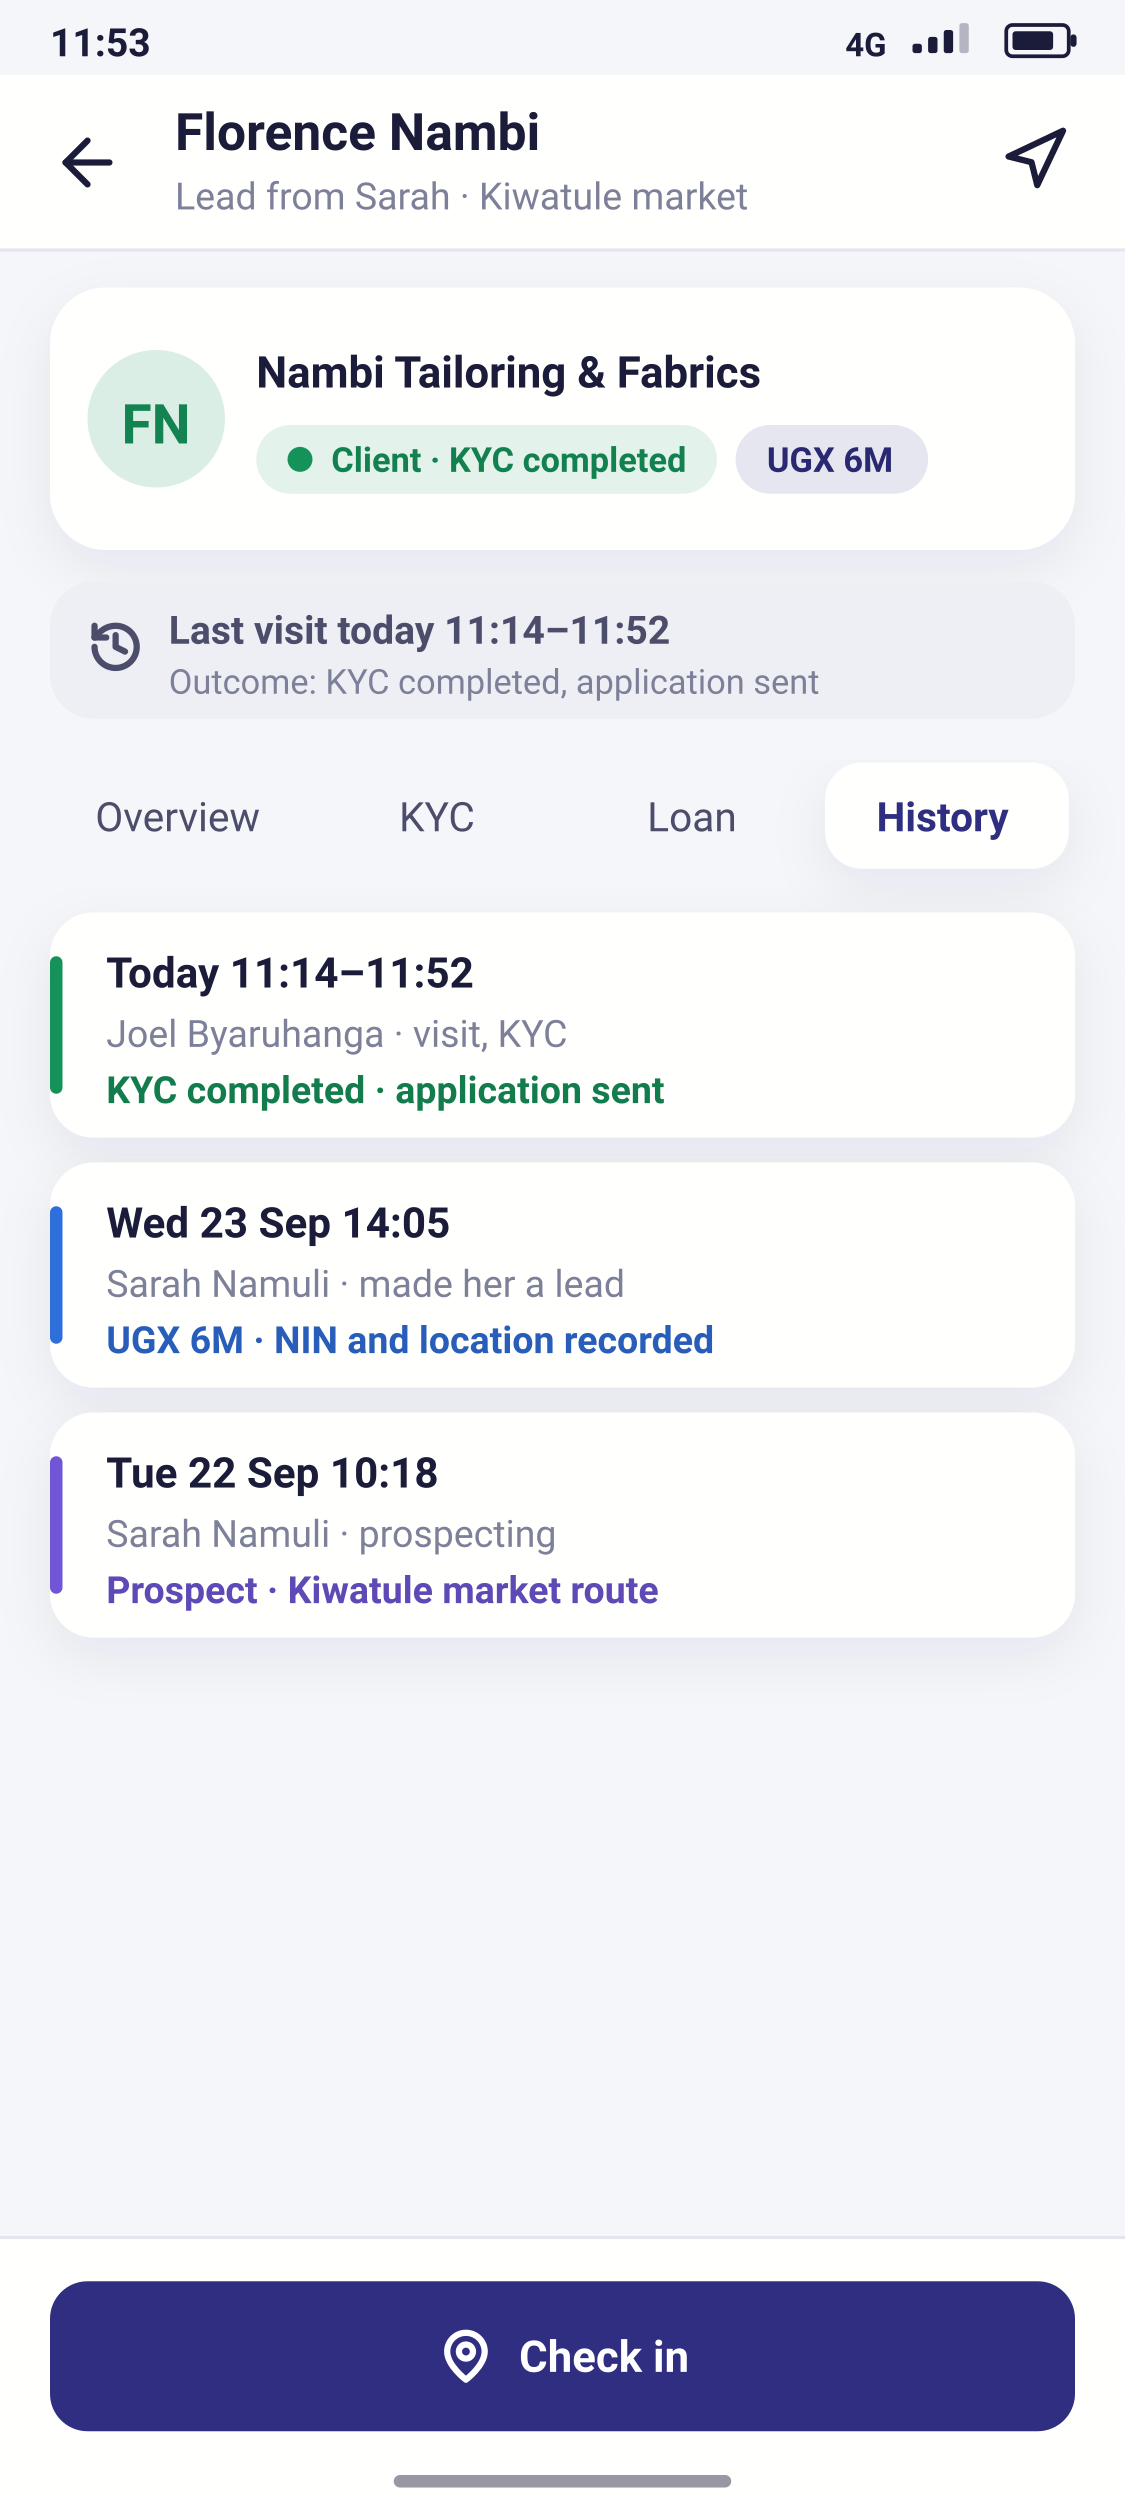
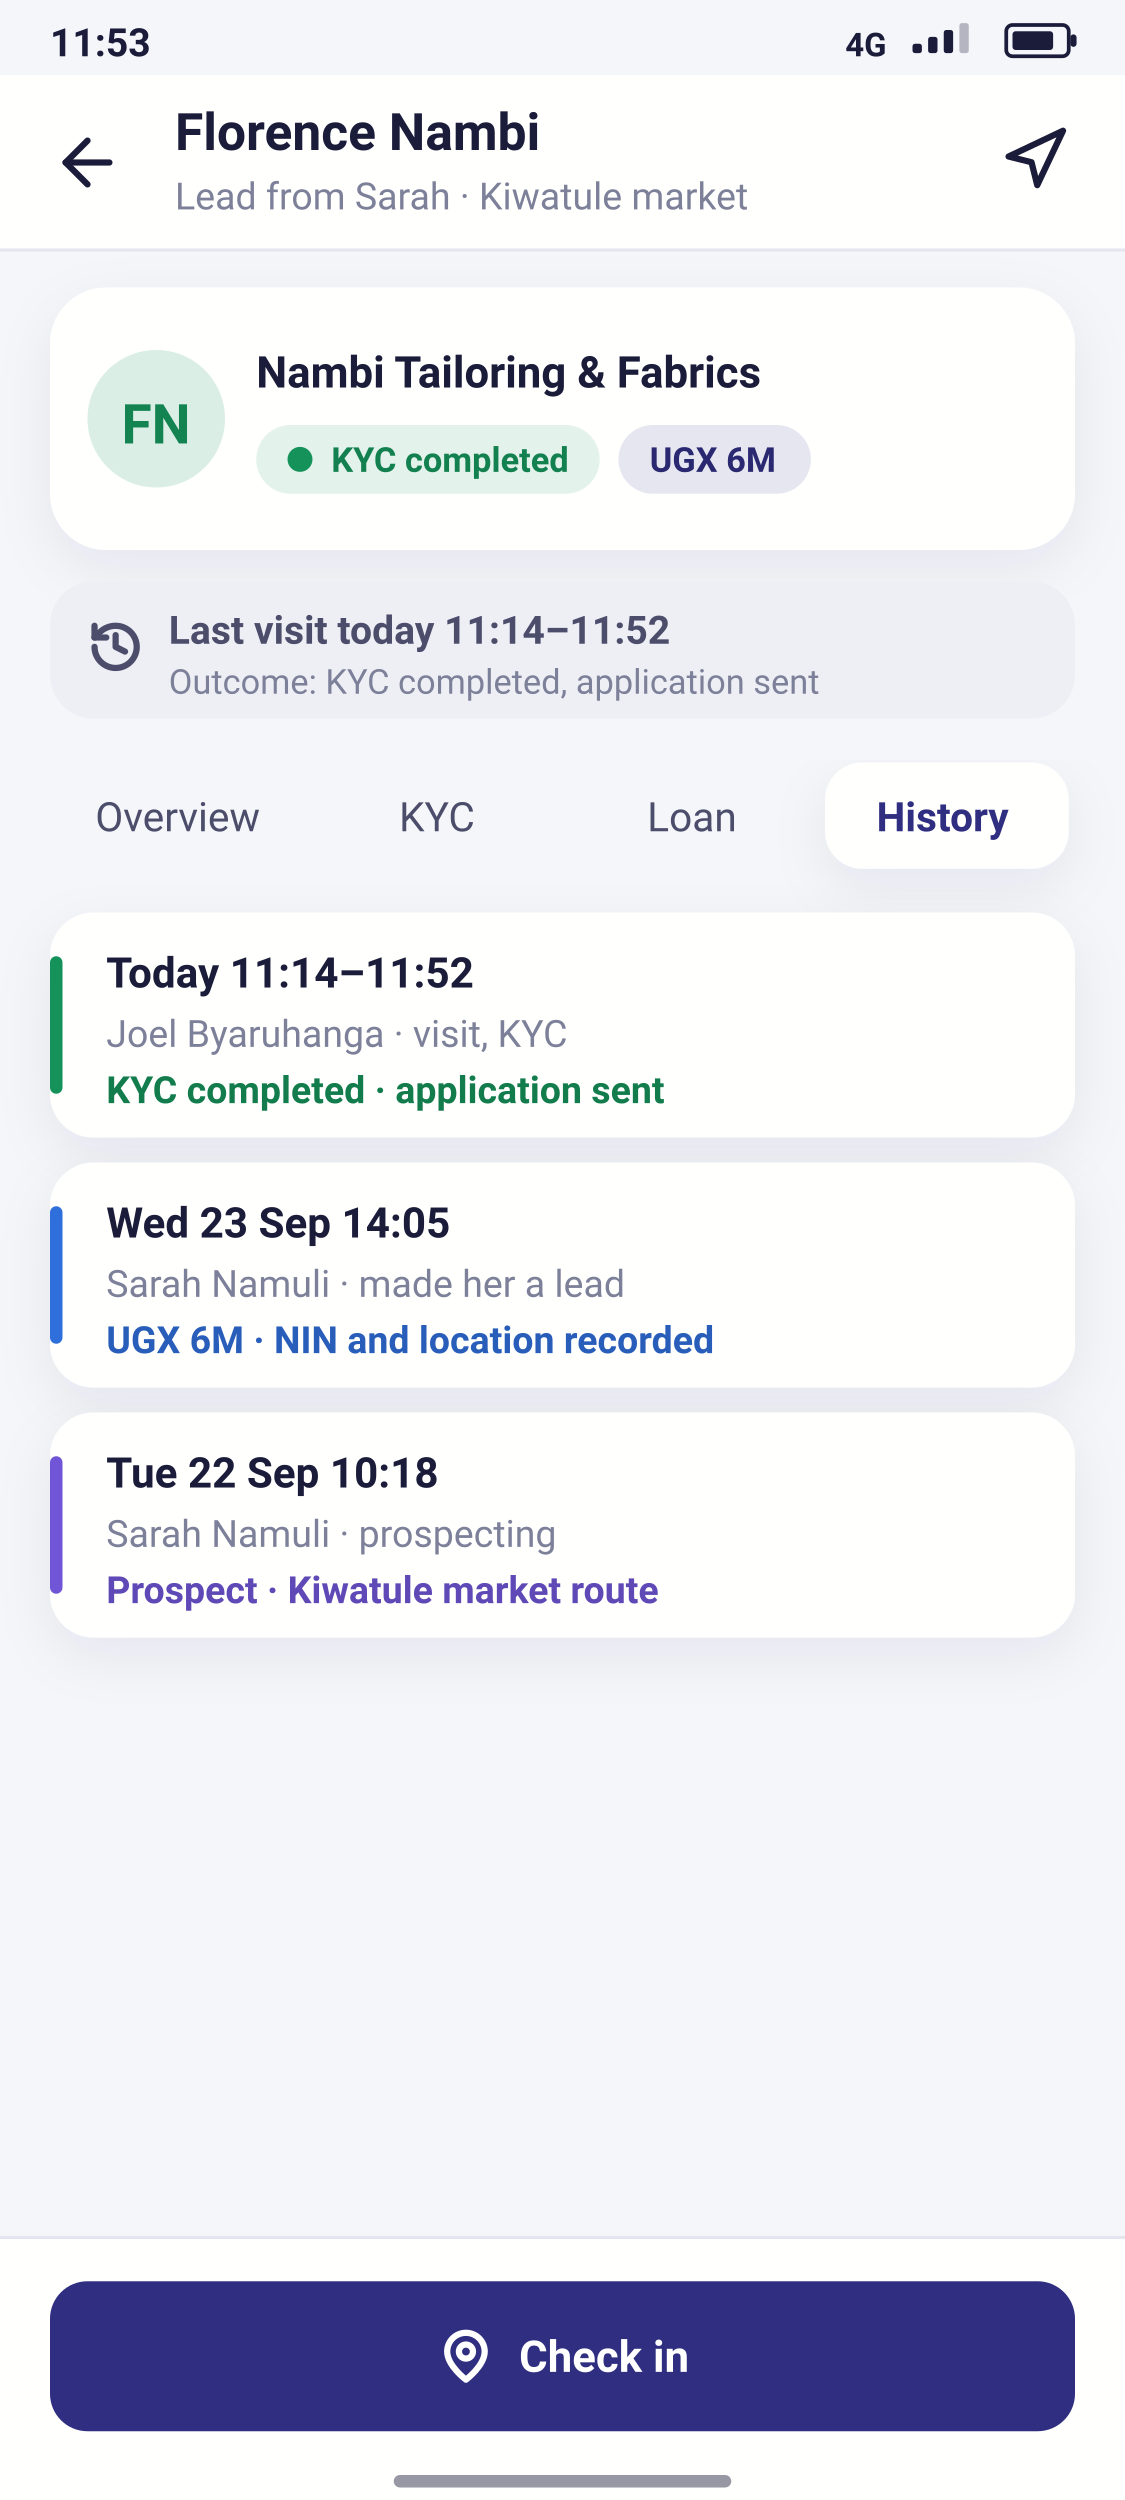
<svg xmlns="http://www.w3.org/2000/svg" width="360" height="800" viewBox="0 0 360 800">
  <defs>
    <filter id="soft" x="-20%" y="-20%" width="140%" height="170%">
      <feDropShadow dx="0" dy="6" stdDeviation="9" flood-color="#1B1C3A" flood-opacity="0.07" />
    </filter>
  </defs>
  <rect id="screen-background" x="0.0" y="0.0" width="360.0" height="800.0" fill="#F5F6FA" />
  <g id="status-bar">
    <text id="11-53" x="16.0" y="18.0" font-family="Segoe UI, Roboto, Helvetica Neue, Arial, sans-serif" font-size="12.5" font-weight="600" fill="#1B1C3A">11:53</text>
    <rect id="battery" x="322.0" y="8.0" width="20.0" height="10.0" rx="2" fill="none" stroke="#1B1C3A" stroke-width="1.2" />
    <rect x="324.0" y="10.0" width="13.0" height="6.0" rx="1" fill="#1B1C3A" />
    <rect x="342.5" y="11.0" width="2.0" height="4.0" rx="1" fill="#1B1C3A" />
    <rect id="signal-bar" x="292.0" y="14.0" width="3.0" height="3.0" rx="0.8" fill="#1B1C3A" fill-opacity="1" />
    <rect id="signal-bar-2" x="297.0" y="11.8" width="3.0" height="5.2" rx="0.8" fill="#1B1C3A" fill-opacity="1" />
    <rect id="signal-bar-3" x="302.0" y="9.6" width="3.0" height="7.4" rx="0.8" fill="#1B1C3A" fill-opacity="1" />
    <rect id="signal-bar-4" x="307.0" y="7.4" width="3.0" height="9.6" rx="0.8" fill="#1B1C3A" fill-opacity="0.3" />
    <text id="network" x="270.5" y="18.0" font-family="Segoe UI, Roboto, Helvetica Neue, Arial, sans-serif" font-size="10.5" font-weight="700" fill="#1B1C3A">4G</text>
  </g>
  <g id="app-bar">
    <rect id="app-bar-bg" x="0.0" y="24.0" width="360.0" height="56.0" fill="#FFFFFE" />
    <line x1="0.0" y1="80.0" x2="360.0" y2="80.0" stroke="#E4E5EF" stroke-width="1" />
    <g id="icon-arrowleft" transform="translate(16.0 40.0) scale(1)">
      <path d="M19 12H5" fill="none" stroke="#1B1C3A" stroke-width="2.00" stroke-linecap="round" stroke-linejoin="round" />
      <path d="M12 19l-7-7 7-7" fill="none" stroke="#1B1C3A" stroke-width="2.00" stroke-linecap="round" stroke-linejoin="round" />
    </g>
    <text id="Florence-Nambi" x="56.0" y="48.0" font-family="Segoe UI, Roboto, Helvetica Neue, Arial, sans-serif" font-size="16.5" font-weight="600" fill="#1B1C3A">Florence Nambi</text>
    <text id="Lead-from-Sarah-Kiwatule-m" x="56.0" y="67.0" font-family="Segoe UI, Roboto, Helvetica Neue, Arial, sans-serif" font-size="12" font-weight="400" fill="#7D8099">Lead from Sarah · Kiwatule market</text>
  </g>
  <g id="icon-navigation" transform="translate(320.0 40.0) scale(0.9167)">
    <path d="M3 11l19-9-9 19-2-8z" fill="none" stroke="#1B1C3A" stroke-width="2.18" stroke-linecap="round" stroke-linejoin="round" />
  </g>
  <g id="client-header">
    <rect x="16.0" y="92.0" width="328.0" height="84.0" rx="18" fill="#FFFFFE" filter="url(#soft)" />
    <g id="avatar-FN">
      <circle cx="50.0" cy="134.0" r="22.0" fill="#DAEEE5" />
      <text id="FN" x="38.9" y="141.9" font-family="Segoe UI, Roboto, Helvetica Neue, Arial, sans-serif" font-size="17.6" font-weight="600" fill="#138351">FN</text>
    </g>
    <text id="Nambi-Tailoring-Fabrics" x="82.0" y="124.0" font-family="Segoe UI, Roboto, Helvetica Neue, Arial, sans-serif" font-size="14" font-weight="700" fill="#1B1C3A">Nambi Tailoring &amp; Fabrics</text>
-     <g id="chip-Client-KYC-completed">
-       <rect x="82.0" y="136.0" width="147.4" height="22.0" rx="11.0" fill="#E3F2EB" />
+     <g id="chip-KYC-completed">
+       <rect x="82.0" y="136.0" width="109.9" height="22.0" rx="11.0" fill="#E3F2EB" />
      <circle cx="96.0" cy="147.0" r="4.0" fill="#15925A" />
-       <text id="Client-KYC-completed" x="106.0" y="151.0" font-family="Segoe UI, Roboto, Helvetica Neue, Arial, sans-serif" font-size="11" font-weight="600" fill="#12804F">Client · KYC completed</text>
+       <text id="KYC-completed" x="106.0" y="151.0" font-family="Segoe UI, Roboto, Helvetica Neue, Arial, sans-serif" font-size="11" font-weight="600" fill="#12804F">KYC completed</text>
    </g>
    <g id="chip-UGX-6M">
-       <rect x="235.4" y="136.0" width="61.6" height="22.0" rx="11.0" fill="#E6E6F0" />
-       <text id="UGX-6M" x="245.4" y="151.0" font-family="Segoe UI, Roboto, Helvetica Neue, Arial, sans-serif" font-size="11" font-weight="600" fill="#292871">UGX 6M</text>
+       <rect x="197.9" y="136.0" width="61.6" height="22.0" rx="11.0" fill="#E6E6F0" />
+       <text id="UGX-6M" x="207.9" y="151.0" font-family="Segoe UI, Roboto, Helvetica Neue, Arial, sans-serif" font-size="11" font-weight="600" fill="#292871">UGX 6M</text>
    </g>
  </g>
  <g id="visit-bar">
    <rect x="16.0" y="186.0" width="328.0" height="44.0" rx="14" fill="#EEEFF5" />
    <g id="icon-history" transform="translate(28.0 198.0) scale(0.75)">
      <path d="M3 12a9 9 0 1 0 9-9 9.75 9.75 0 0 0-6.74 2.74L3 8" fill="none" stroke="#4B4D6B" stroke-width="2.67" stroke-linecap="round" stroke-linejoin="round" />
      <path d="M3 3v5h5" fill="none" stroke="#4B4D6B" stroke-width="2.67" stroke-linecap="round" stroke-linejoin="round" />
      <path d="M12 7v5l4 2" fill="none" stroke="#4B4D6B" stroke-width="2.67" stroke-linecap="round" stroke-linejoin="round" />
    </g>
    <text id="Last-visit-today-11-14-11-52" x="54.0" y="206.0" font-family="Segoe UI, Roboto, Helvetica Neue, Arial, sans-serif" font-size="12.5" font-weight="700" fill="#4B4D6B">Last visit today 11:14–11:52</text>
    <text id="Outcome-KYC-completed-appl" x="54.0" y="222.0" font-family="Segoe UI, Roboto, Helvetica Neue, Arial, sans-serif" font-size="11" font-weight="400" fill="#7D8099">Outcome: KYC completed, application sent</text>
  </g>
  <g id="tabs">
    <text id="Overview" x="30.5" y="266.0" font-family="Segoe UI, Roboto, Helvetica Neue, Arial, sans-serif" font-size="13" font-weight="400" fill="#4B4D6B">Overview</text>
    <text id="KYC" x="127.7" y="266.0" font-family="Segoe UI, Roboto, Helvetica Neue, Arial, sans-serif" font-size="13" font-weight="400" fill="#4B4D6B">KYC</text>
    <text id="Loan" x="207.1" y="266.0" font-family="Segoe UI, Roboto, Helvetica Neue, Arial, sans-serif" font-size="13" font-weight="400" fill="#4B4D6B">Loan</text>
    <rect x="264.0" y="244.0" width="78.0" height="34.0" rx="12" fill="#FFFFFE" filter="url(#soft)" />
    <text id="History" x="280.5" y="266.0" font-family="Segoe UI, Roboto, Helvetica Neue, Arial, sans-serif" font-size="13" font-weight="700" fill="#2F2E80">History</text>
  </g>
  <g id="step-Today-11-14-11-52">
    <rect x="16.0" y="292.0" width="328.0" height="72.0" rx="14" fill="#FFFFFE" filter="url(#soft)" />
    <rect x="16.0" y="306.0" width="4.0" height="44.0" rx="2" fill="#15925A" />
    <text id="Today-11-14-11-52" x="34.0" y="316.0" font-family="Segoe UI, Roboto, Helvetica Neue, Arial, sans-serif" font-size="13.5" font-weight="700" fill="#1B1C3A">Today 11:14–11:52</text>
    <text id="Joel-Byaruhanga-visit-KYC" x="34.0" y="335.0" font-family="Segoe UI, Roboto, Helvetica Neue, Arial, sans-serif" font-size="12" font-weight="400" fill="#7D8099">Joel Byaruhanga · visit, KYC</text>
    <text id="KYC-completed-application" x="34.0" y="353.0" font-family="Segoe UI, Roboto, Helvetica Neue, Arial, sans-serif" font-size="12" font-weight="600" fill="#127C4C">KYC completed · application sent</text>
  </g>
  <g id="step-Wed-23-Sep-14-05">
    <rect x="16.0" y="372.0" width="328.0" height="72.0" rx="14" fill="#FFFFFE" filter="url(#soft)" />
    <rect x="16.0" y="386.0" width="4.0" height="44.0" rx="2" fill="#2F6FDB" />
    <text id="Wed-23-Sep-14-05" x="34.0" y="396.0" font-family="Segoe UI, Roboto, Helvetica Neue, Arial, sans-serif" font-size="13.5" font-weight="700" fill="#1B1C3A">Wed 23 Sep 14:05</text>
    <text id="Sarah-Namuli-made-her-a-le" x="34.0" y="415.0" font-family="Segoe UI, Roboto, Helvetica Neue, Arial, sans-serif" font-size="12" font-weight="400" fill="#7D8099">Sarah Namuli · made her a lead</text>
    <text id="UGX-6M-NIN-and-location-re" x="34.0" y="433.0" font-family="Segoe UI, Roboto, Helvetica Neue, Arial, sans-serif" font-size="12" font-weight="600" fill="#285EBA">UGX 6M · NIN and location recorded</text>
  </g>
  <g id="step-Tue-22-Sep-10-18">
    <rect x="16.0" y="452.0" width="328.0" height="72.0" rx="14" fill="#FFFFFE" filter="url(#soft)" />
    <rect x="16.0" y="466.0" width="4.0" height="44.0" rx="2" fill="#7056D6" />
    <text id="Tue-22-Sep-10-18" x="34.0" y="476.0" font-family="Segoe UI, Roboto, Helvetica Neue, Arial, sans-serif" font-size="13.5" font-weight="700" fill="#1B1C3A">Tue 22 Sep 10:18</text>
    <text id="Sarah-Namuli-prospecting" x="34.0" y="495.0" font-family="Segoe UI, Roboto, Helvetica Neue, Arial, sans-serif" font-size="12" font-weight="400" fill="#7D8099">Sarah Namuli · prospecting</text>
    <text id="Prospect-Kiwatule-market-r" x="34.0" y="513.0" font-family="Segoe UI, Roboto, Helvetica Neue, Arial, sans-serif" font-size="12" font-weight="600" fill="#5F49B6">Prospect · Kiwatule market route</text>
  </g>
  <g id="footer">
    <rect x="0.0" y="716.0" width="360.0" height="84.0" fill="#FFFFFE" />
    <line x1="0.0" y1="716.0" x2="360.0" y2="716.0" stroke="#E4E5EF" stroke-width="1" />
    <g id="button-Check-in">
      <rect x="16.0" y="730.0" width="328.0" height="48.0" rx="12" fill="#2F2E80" />
      <g id="icon-pin" transform="translate(140.1 745.0) scale(0.75)">
        <path d="M20 10c0 6-8 12-8 12s-8-6-8-12a8 8 0 0 1 16 0z" fill="none" stroke="#FFFFFF" stroke-width="2.67" stroke-linecap="round" stroke-linejoin="round" />
        <path d="M12 7a3 3 0 1 0 0 6 3 3 0 1 0 0-6z" fill="none" stroke="#FFFFFF" stroke-width="2.67" stroke-linecap="round" stroke-linejoin="round" />
      </g>
      <text id="Check-in" x="166.1" y="759.0" font-family="Segoe UI, Roboto, Helvetica Neue, Arial, sans-serif" font-size="14" font-weight="600" fill="#FFFFFF">Check in</text>
    </g>
  </g>
  <rect id="gesture-bar" x="126.0" y="792.0" width="108.0" height="4.0" rx="2" fill="#1B1C3A" fill-opacity="0.45" />
</svg>
